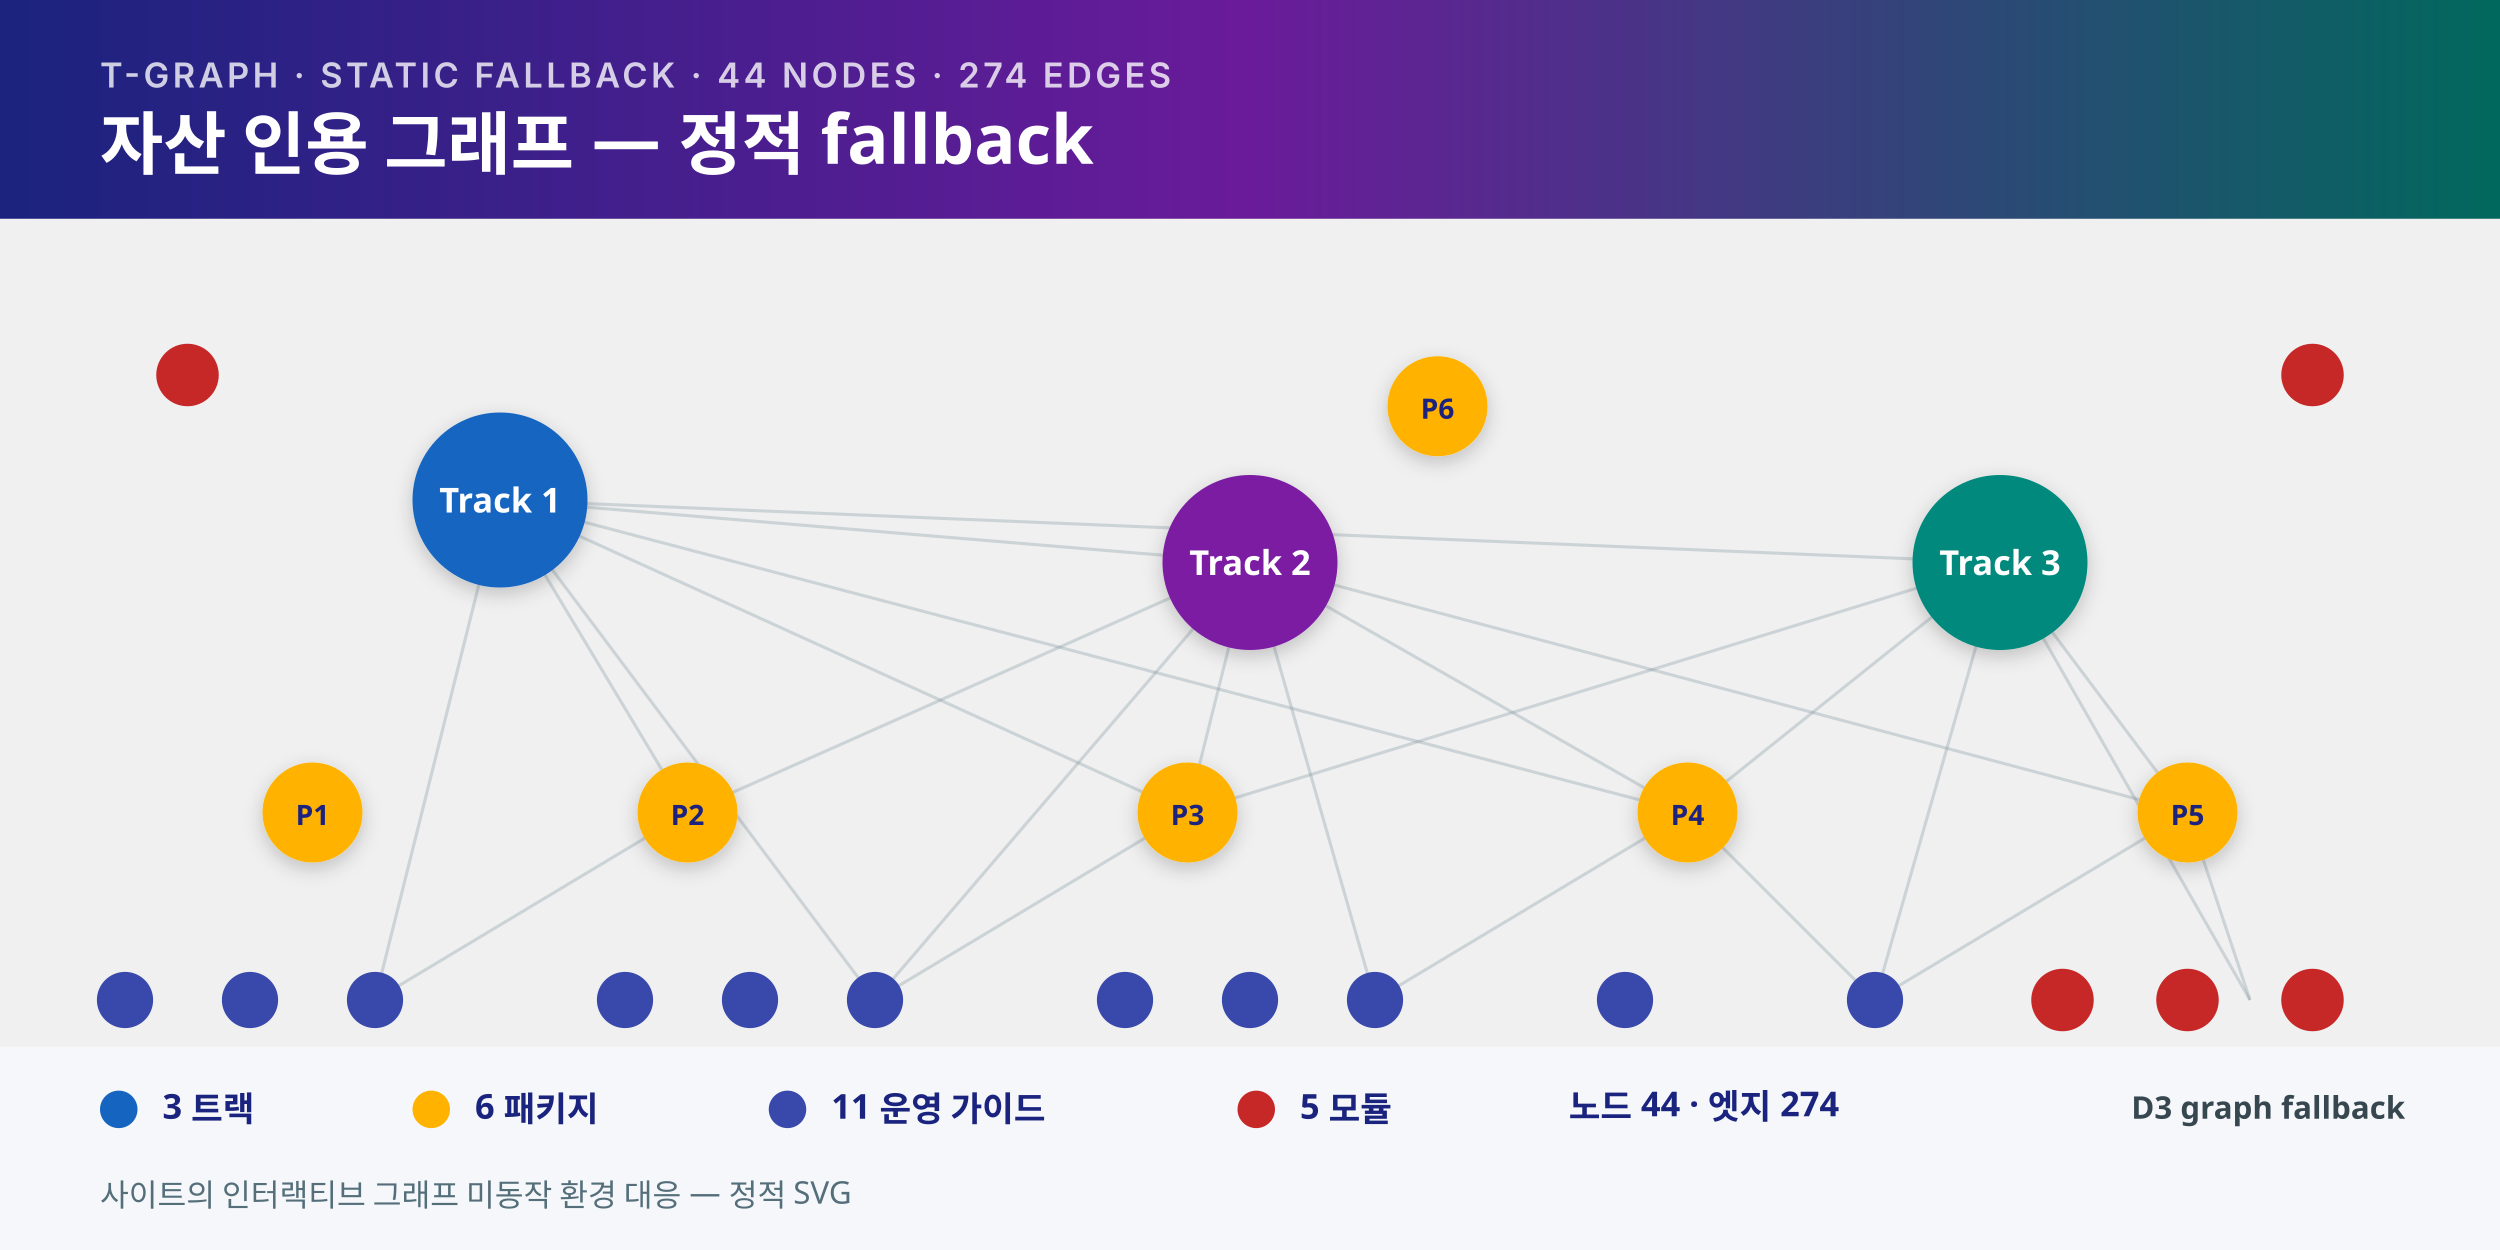
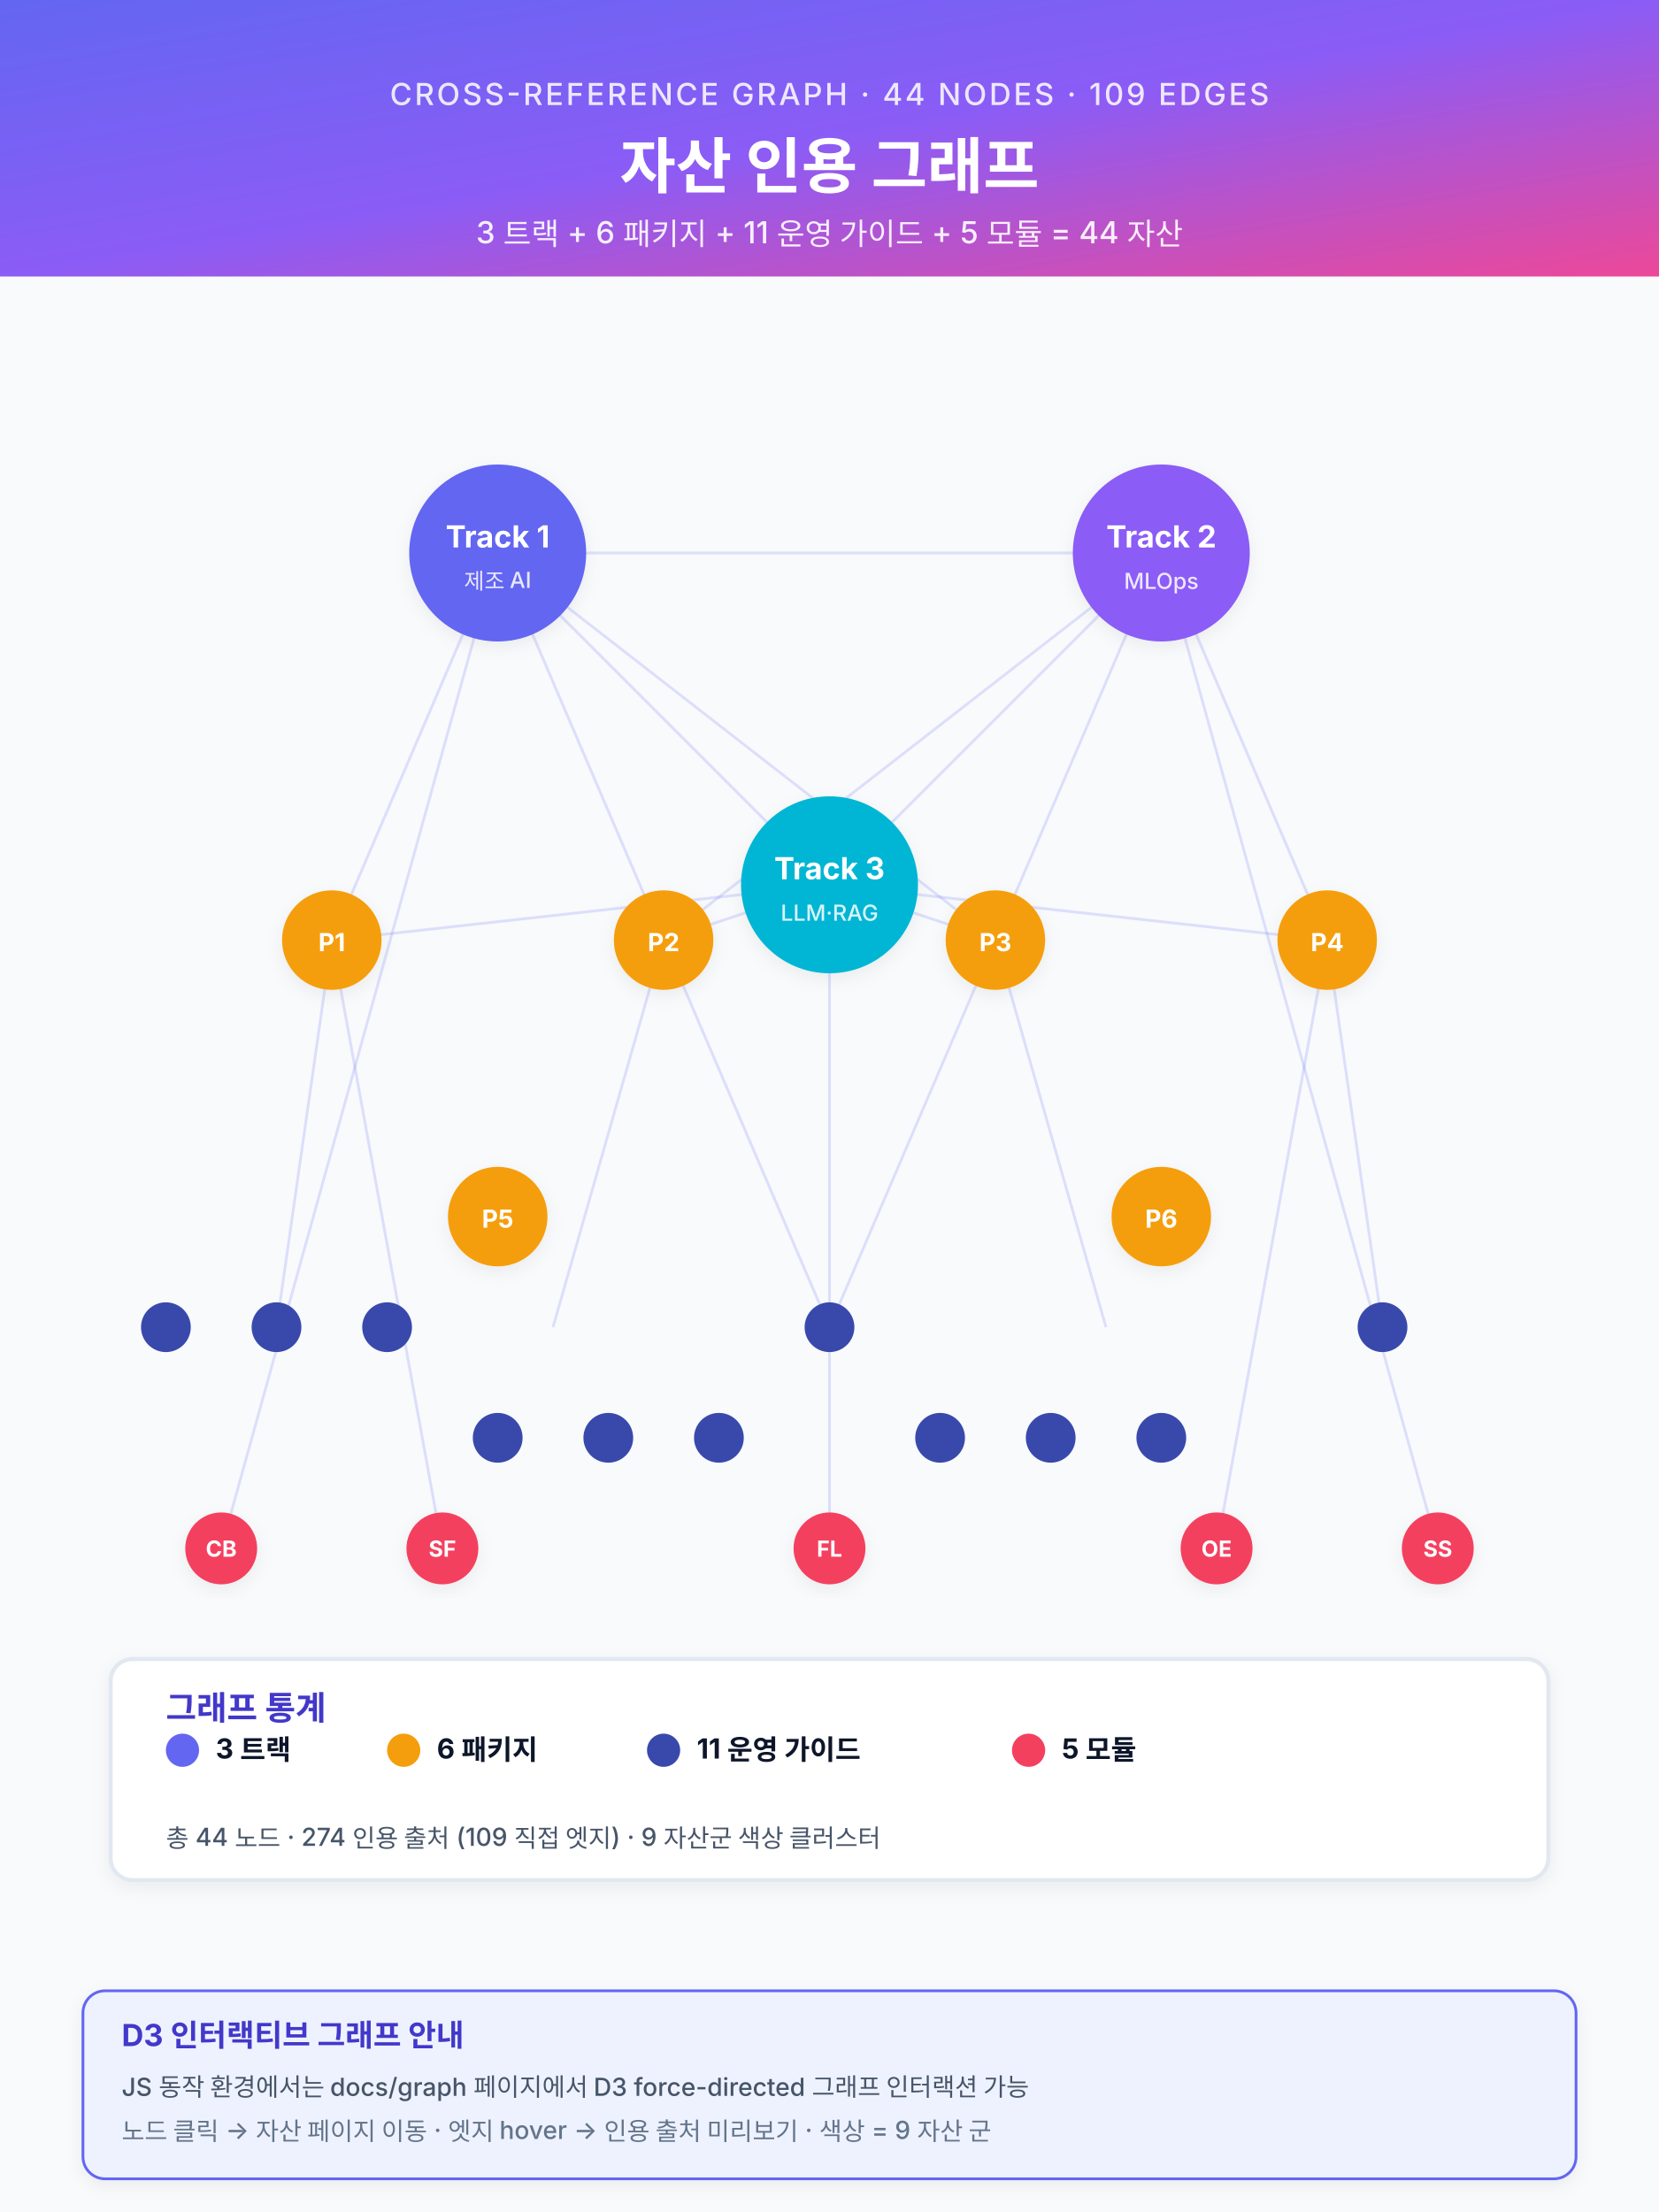
- <svg xmlns="http://www.w3.org/2000/svg" viewBox="0 0 800 400" role="img" aria-label="T-GRAPH — 노드 44 + 엣지 274 정적 그래프 fallback" class="zoomable">
+ <svg xmlns="http://www.w3.org/2000/svg" viewBox="0 0 600 800" role="img" aria-label="Cross-reference 그래프 — 44 자산 + 109 인용 정적 fallback">
  <defs>
-     <linearGradient id="tg-hd" x1="0" y1="0" x2="1" y2="0">
-       <stop offset="0%" stop-color="#1A237E" />
-       <stop offset="50%" stop-color="#6A1B9A" />
-       <stop offset="100%" stop-color="#00695C" />
+     <linearGradient id="tg-header" x1="0" y1="0" x2="1" y2="1">
+       <stop offset="0%" stop-color="#6366F1" />
+       <stop offset="50%" stop-color="#8B5CF6" />
+       <stop offset="100%" stop-color="#EC4899" />
    </linearGradient>
-     <filter id="tg-shadow" x="-10%" y="-10%" width="120%" height="120%">
-       <feDropShadow dx="0" dy="2" stdDeviation="3" flood-color="#000" flood-opacity="0.20" />
+     <filter id="tg-shadow" x="-20%" y="-20%" width="140%" height="140%">
+       <feDropShadow dx="0" dy="4" stdDeviation="6" flood-color="#0F172A" flood-opacity="0.08" />
+       <feDropShadow dx="0" dy="2" stdDeviation="3" flood-color="#0F172A" flood-opacity="0.06" />
    </filter>
    <style>
-       .ko { font-family: 'Pretendard','Apple SD Gothic Neo',sans-serif; font-weight: 700; }
-       .ko-r { font-family: 'Pretendard','Apple SD Gothic Neo',sans-serif; font-weight: 500; }
-       .en { font-family: 'Inter',sans-serif; font-weight: 600; letter-spacing: 0.10em; }
+       .ko { font-family: Pretendard, system-ui, -apple-system, sans-serif; font-weight: 700; }
+       .ko-r { font-family: Pretendard, system-ui, -apple-system, sans-serif; font-weight: 500; }
+       .en { font-family: Pretendard, system-ui, -apple-system, sans-serif; font-weight: 500; letter-spacing: 0.08em; }
    </style>
  </defs>
-   <rect width="800" height="70" fill="url(#tg-hd)" />
-   <text x="32" y="28" class="en" fill="rgba(255,255,255,0.78)" font-size="11">T-GRAPH · STATIC FALLBACK · 44 NODES · 274 EDGES</text>
-   <text x="32" y="54" class="ko" fill="white" font-size="22">자산 인용 그래프 — 정적 fallback</text>
-   <g transform="translate(0, 80)">
-     <g stroke="rgba(120,144,156,0.30)" stroke-width="1" fill="none">
-       <line x1="160" y1="80" x2="400" y2="100" />
-       <line x1="160" y1="80" x2="640" y2="100" />
-       <line x1="160" y1="80" x2="220" y2="180" />
-       <line x1="160" y1="80" x2="380" y2="180" />
-       <line x1="160" y1="80" x2="540" y2="180" />
-       <line x1="400" y1="100" x2="220" y2="180" />
-       <line x1="400" y1="100" x2="380" y2="180" />
-       <line x1="400" y1="100" x2="540" y2="180" />
-       <line x1="400" y1="100" x2="700" y2="180" />
-       <line x1="640" y1="100" x2="380" y2="180" />
-       <line x1="640" y1="100" x2="540" y2="180" />
-       <line x1="640" y1="100" x2="700" y2="180" />
-       <line x1="220" y1="180" x2="120" y2="240" />
-       <line x1="380" y1="180" x2="280" y2="240" />
-       <line x1="540" y1="180" x2="440" y2="240" />
-       <line x1="540" y1="180" x2="600" y2="240" />
-       <line x1="700" y1="180" x2="600" y2="240" />
-       <line x1="700" y1="180" x2="720" y2="240" />
-       <line x1="160" y1="80" x2="120" y2="240" />
-       <line x1="160" y1="80" x2="280" y2="240" />
-       <line x1="400" y1="100" x2="280" y2="240" />
-       <line x1="400" y1="100" x2="440" y2="240" />
-       <line x1="640" y1="100" x2="600" y2="240" />
-       <line x1="640" y1="100" x2="720" y2="240" />
+   <rect width="600" height="800" fill="#F8FAFC" />
+   <rect width="600" height="100" fill="url(#tg-header)" />
+   <text x="300" y="38" text-anchor="middle" class="en" font-size="11" fill="rgba(255,255,255,0.85)">CROSS-REFERENCE GRAPH · 44 NODES · 109 EDGES</text>
+   <text x="300" y="68" text-anchor="middle" class="ko" font-size="22" fill="white">자산 인용 그래프</text>
+   <text x="300" y="88" text-anchor="middle" class="ko-r" font-size="11" fill="rgba(255,255,255,0.9)">3 트랙 + 6 패키지 + 11 운영 가이드 + 5 모듈 = 44 자산</text>
+   <g transform="translate(0, 120)">
+     <g stroke="rgba(99,102,241,0.18)" stroke-width="1" fill="none">
+       <line x1="180" y1="80" x2="420" y2="80" />
+       <line x1="180" y1="80" x2="300" y2="200" />
+       <line x1="180" y1="80" x2="120" y2="220" />
+       <line x1="180" y1="80" x2="240" y2="220" />
+       <line x1="180" y1="80" x2="360" y2="220" />
+       <line x1="420" y1="80" x2="300" y2="200" />
+       <line x1="420" y1="80" x2="240" y2="220" />
+       <line x1="420" y1="80" x2="360" y2="220" />
+       <line x1="420" y1="80" x2="480" y2="220" />
+       <line x1="300" y1="200" x2="120" y2="220" />
+       <line x1="300" y1="200" x2="240" y2="220" />
+       <line x1="300" y1="200" x2="360" y2="220" />
+       <line x1="300" y1="200" x2="480" y2="220" />
+       <line x1="120" y1="220" x2="100" y2="360" />
+       <line x1="240" y1="220" x2="200" y2="360" />
+       <line x1="240" y1="220" x2="300" y2="360" />
+       <line x1="360" y1="220" x2="400" y2="360" />
+       <line x1="360" y1="220" x2="300" y2="360" />
+       <line x1="480" y1="220" x2="500" y2="360" />
+       <line x1="180" y1="80" x2="80" y2="440" />
+       <line x1="420" y1="80" x2="520" y2="440" />
+       <line x1="300" y1="200" x2="300" y2="440" />
+       <line x1="120" y1="220" x2="160" y2="440" />
+       <line x1="480" y1="220" x2="440" y2="440" />
    </g>
    <g filter="url(#tg-shadow)">
-       <circle cx="160" cy="80" r="28" fill="#1565C0" />
-       <text x="160" y="84" text-anchor="middle" class="ko" fill="white" font-size="11">Track 1</text>
-       <circle cx="400" cy="100" r="28" fill="#7B1FA2" />
-       <text x="400" y="104" text-anchor="middle" class="ko" fill="white" font-size="11">Track 2</text>
-       <circle cx="640" cy="100" r="28" fill="#00897B" />
-       <text x="640" y="104" text-anchor="middle" class="ko" fill="white" font-size="11">Track 3</text>
+       <circle cx="180" cy="80" r="32" fill="#6366F1" />
+       <text x="180" y="78" text-anchor="middle" class="ko" font-size="11" fill="white">Track 1</text>
+       <text x="180" y="93" text-anchor="middle" class="ko-r" font-size="8" fill="rgba(255,255,255,0.85)">제조 AI</text>
+       <circle cx="420" cy="80" r="32" fill="#8B5CF6" />
+       <text x="420" y="78" text-anchor="middle" class="ko" font-size="11" fill="white">Track 2</text>
+       <text x="420" y="93" text-anchor="middle" class="ko-r" font-size="8" fill="rgba(255,255,255,0.85)">MLOps</text>
+       <circle cx="300" cy="200" r="32" fill="#06B6D4" />
+       <text x="300" y="198" text-anchor="middle" class="ko" font-size="11" fill="white">Track 3</text>
+       <text x="300" y="213" text-anchor="middle" class="ko-r" font-size="8" fill="rgba(255,255,255,0.85)">LLM·RAG</text>
    </g>
-     <g filter="url(#tg-shadow)" font-size="9" class="ko" fill="#1A237E">
-       <circle cx="100" cy="180" r="16" fill="#FFB300" />
-       <text x="100" y="184" text-anchor="middle">P1</text>
-       <circle cx="220" cy="180" r="16" fill="#FFB300" />
-       <text x="220" y="184" text-anchor="middle">P2</text>
-       <circle cx="380" cy="180" r="16" fill="#FFB300" />
-       <text x="380" y="184" text-anchor="middle">P3</text>
-       <circle cx="540" cy="180" r="16" fill="#FFB300" />
-       <text x="540" y="184" text-anchor="middle">P4</text>
-       <circle cx="700" cy="180" r="16" fill="#FFB300" />
-       <text x="700" y="184" text-anchor="middle">P5</text>
-       <circle cx="460" cy="50" r="16" fill="#FFB300" />
-       <text x="460" y="54" text-anchor="middle">P6</text>
+     <g filter="url(#tg-shadow)" font-size="9" class="ko" fill="white">
+       <circle cx="120" cy="220" r="18" fill="#F59E0B" />
+       <text x="120" y="224" text-anchor="middle">P1</text>
+       <circle cx="240" cy="220" r="18" fill="#F59E0B" />
+       <text x="240" y="224" text-anchor="middle">P2</text>
+       <circle cx="360" cy="220" r="18" fill="#F59E0B" />
+       <text x="360" y="224" text-anchor="middle">P3</text>
+       <circle cx="480" cy="220" r="18" fill="#F59E0B" />
+       <text x="480" y="224" text-anchor="middle">P4</text>
+       <circle cx="180" cy="320" r="18" fill="#F59E0B" />
+       <text x="180" y="324" text-anchor="middle">P5</text>
+       <circle cx="420" cy="320" r="18" fill="#F59E0B" />
+       <text x="420" y="324" text-anchor="middle">P6</text>
    </g>
-     <g fill="#3949AB">
-       <circle cx="40" cy="240" r="9" />
-       <circle cx="80" cy="240" r="9" />
-       <circle cx="120" cy="240" r="9" />
-       <circle cx="200" cy="240" r="9" />
-       <circle cx="240" cy="240" r="9" />
-       <circle cx="280" cy="240" r="9" />
-       <circle cx="360" cy="240" r="9" />
-       <circle cx="400" cy="240" r="9" />
-       <circle cx="440" cy="240" r="9" />
-       <circle cx="520" cy="240" r="9" />
-       <circle cx="600" cy="240" r="9" />
+     <g fill="#3949AB" font-size="7" class="ko">
+       <circle cx="60" cy="360" r="9" />
+       <circle cx="100" cy="360" r="9" />
+       <circle cx="140" cy="360" r="9" />
+       <circle cx="180" cy="400" r="9" />
+       <circle cx="220" cy="400" r="9" />
+       <circle cx="260" cy="400" r="9" />
+       <circle cx="300" cy="360" r="9" />
+       <circle cx="340" cy="400" r="9" />
+       <circle cx="380" cy="400" r="9" />
+       <circle cx="420" cy="400" r="9" />
+       <circle cx="500" cy="360" r="9" />
    </g>
-     <g fill="#C62828">
-       <circle cx="660" cy="240" r="10" />
-       <circle cx="700" cy="240" r="10" />
-       <circle cx="740" cy="240" r="10" />
-       <circle cx="60" cy="40" r="10" />
-       <circle cx="740" cy="40" r="10" />
+     <g fill="#F43F5E" filter="url(#tg-shadow)" font-size="8" class="ko">
+       <circle cx="80" cy="440" r="13" />
+       <text x="80" y="443" text-anchor="middle" fill="white">CB</text>
+       <circle cx="160" cy="440" r="13" />
+       <text x="160" y="443" text-anchor="middle" fill="white">SF</text>
+       <circle cx="300" cy="440" r="13" />
+       <text x="300" y="443" text-anchor="middle" fill="white">FL</text>
+       <circle cx="440" cy="440" r="13" />
+       <text x="440" y="443" text-anchor="middle" fill="white">OE</text>
+       <circle cx="520" cy="440" r="13" />
+       <text x="520" y="443" text-anchor="middle" fill="white">SS</text>
+     </g>
+     <g transform="translate(40, 480)" filter="url(#tg-shadow)">
+       <rect width="520" height="80" rx="8" fill="white" stroke="#E2E8F0" stroke-width="1.5" />
+       <text x="20" y="22" class="ko" font-size="12" fill="#4338CA">그래프 통계</text>
+       <g transform="translate(20, 36)" font-size="10" class="ko">
+         <circle cx="6" cy="-3" r="6" fill="#6366F1" />
+         <text x="18" y="0" fill="#0F172A">3 트랙</text>
+         <circle cx="86" cy="-3" r="6" fill="#F59E0B" />
+         <text x="98" y="0" fill="#0F172A">6 패키지</text>
+         <circle cx="180" cy="-3" r="6" fill="#3949AB" />
+         <text x="192" y="0" fill="#0F172A">11 운영 가이드</text>
+         <circle cx="312" cy="-3" r="6" fill="#F43F5E" />
+         <text x="324" y="0" fill="#0F172A">5 모듈</text>
+       </g>
+       <text x="20" y="68" class="ko-r" font-size="9" fill="#475569">총 44 노드 · 274 인용 출처 (109 직접 엣지) · 9 자산군 색상 클러스터</text>
    </g>
  </g>
-   <rect x="0" y="335" width="800" height="65" fill="#F5F7FA" />
-   <g transform="translate(32, 358)" class="ko" font-size="11">
-     <circle cx="6" cy="-3" r="6" fill="#1565C0" />
-     <text x="20" y="0" fill="#1A237E">3 트랙</text>
-     <circle cx="106" cy="-3" r="6" fill="#FFB300" />
-     <text x="120" y="0" fill="#1A237E">6 패키지</text>
-     <circle cx="220" cy="-3" r="6" fill="#3949AB" />
-     <text x="234" y="0" fill="#1A237E">11 운영 가이드</text>
-     <circle cx="370" cy="-3" r="6" fill="#C62828" />
-     <text x="384" y="0" fill="#1A237E">5 모듈</text>
-     <text x="470" y="0" fill="#1A237E" font-weight="700">노드 44 · 엣지 274</text>
-     <text x="650" y="0" fill="#37474F" font-size="10">D3 graph fallback</text>
+   <g transform="translate(30, 720)" filter="url(#tg-shadow)">
+     <rect width="540" height="68" rx="8" fill="#EEF2FF" stroke="#6366F1" stroke-width="1" />
+     <text x="14" y="20" class="ko" font-size="11" fill="#4338CA">D3 인터랙티브 그래프 안내</text>
+     <text x="14" y="38" class="ko-r" font-size="9" fill="#475569">JS 동작 환경에서는 docs/graph 페이지에서 D3 force-directed 그래프 인터랙션 가능</text>
+     <text x="14" y="54" class="ko-r" font-size="9" fill="#64748B">노드 클릭 → 자산 페이지 이동 · 엣지 hover → 인용 출처 미리보기 · 색상 = 9 자산 군</text>
  </g>
-   <text x="32" y="386" class="ko-r" font-size="10" fill="#546E7A">사이트의 인터랙티브 그래프 미동작 환경 대응 — 정적 SVG</text>
</svg>
